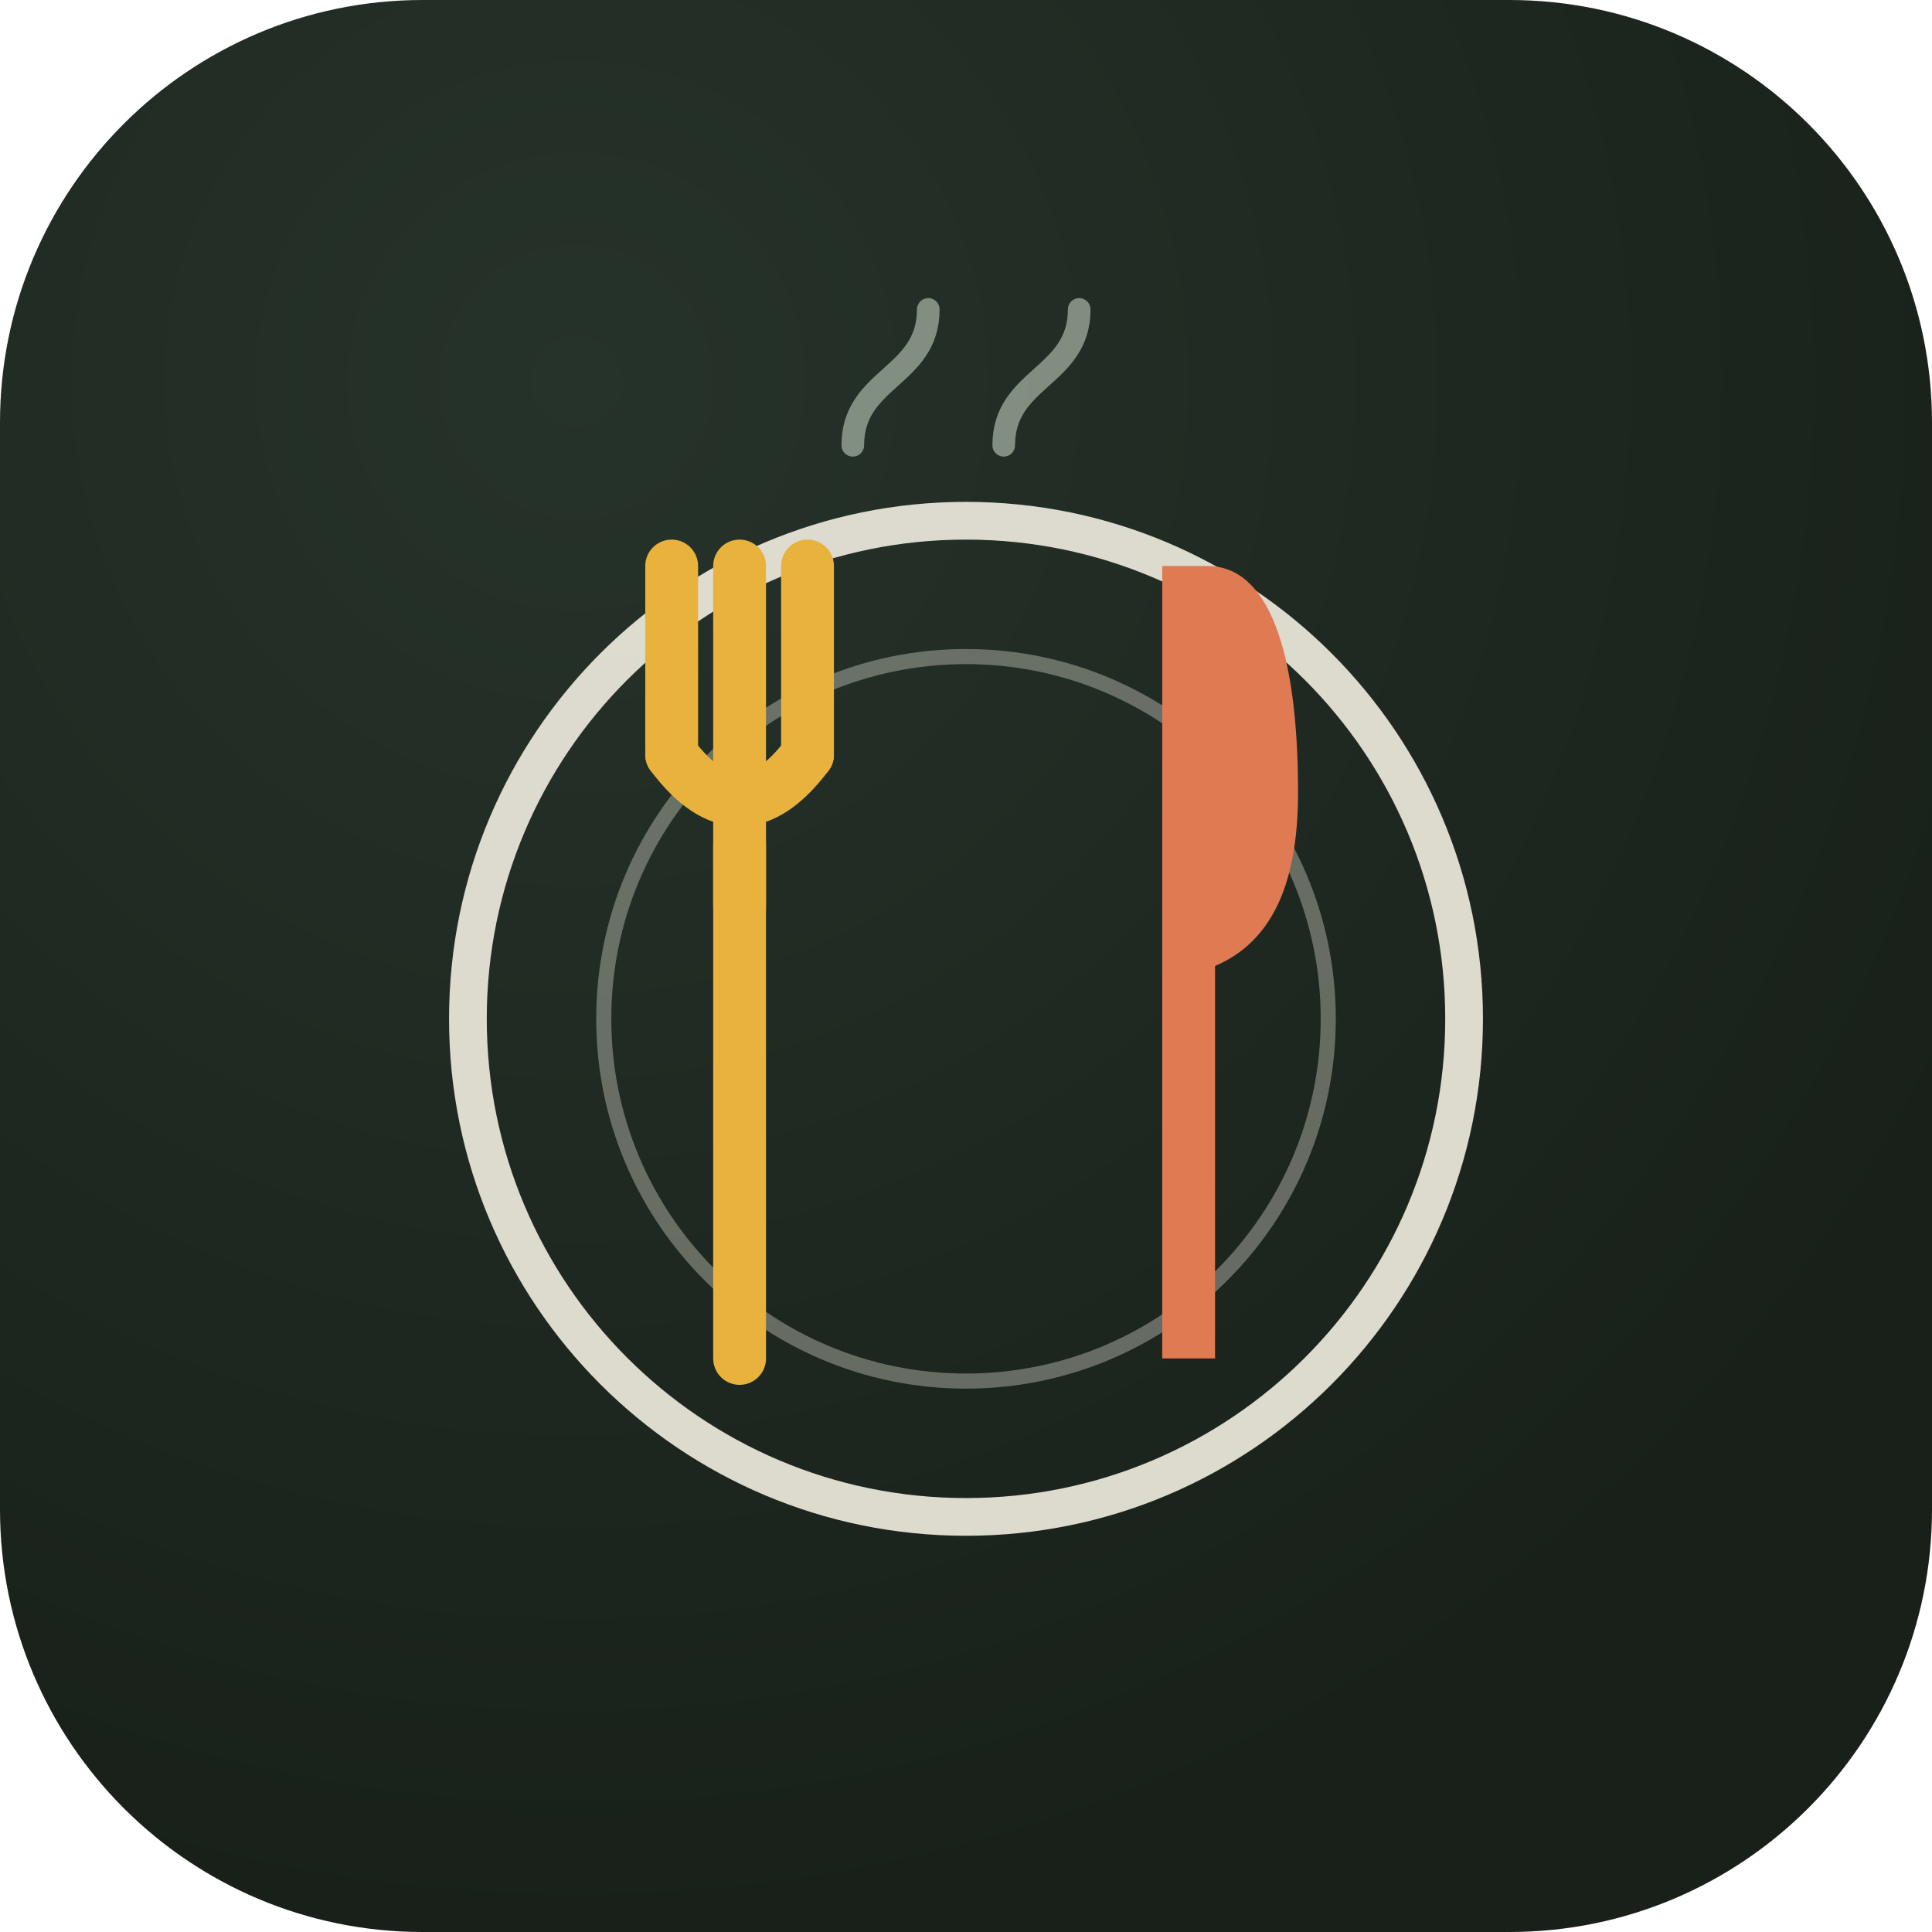
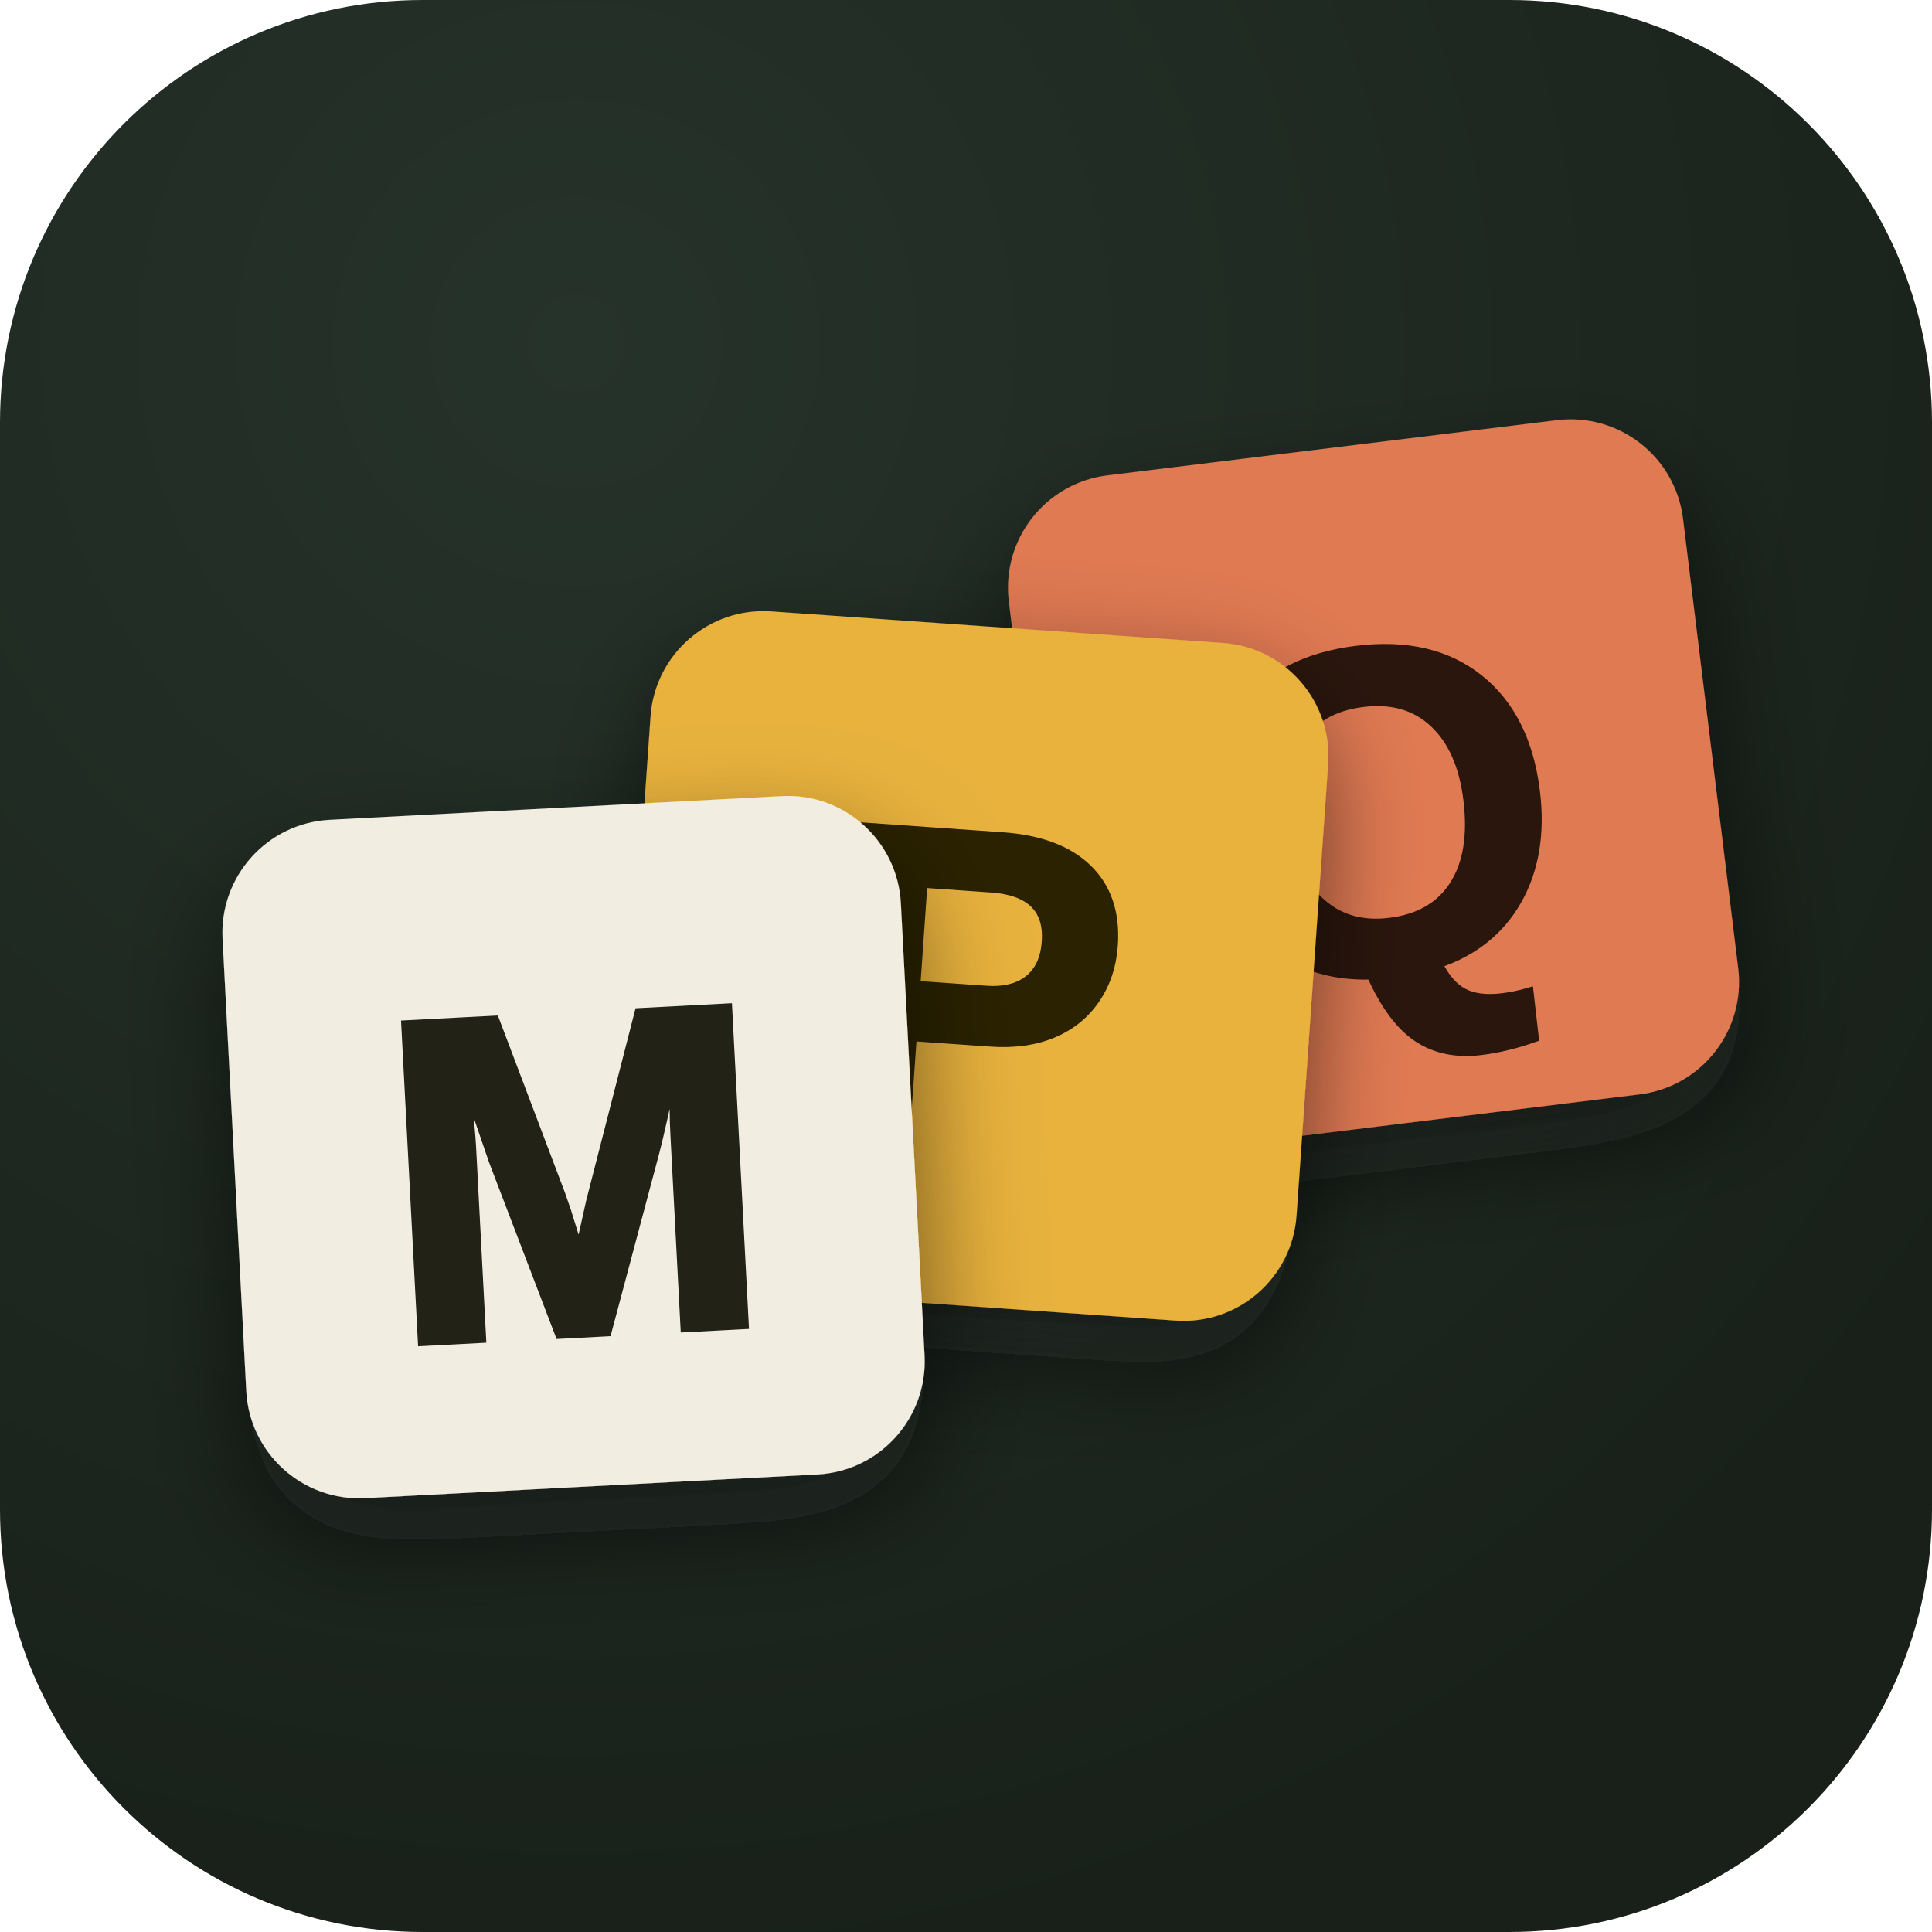
<svg xmlns="http://www.w3.org/2000/svg" width="512" height="512" viewBox="0 0 512 512">
  <defs>
-     <radialGradient id="glow" cx="30%" cy="20%" r="80%">
+     <radialGradient id="glow" cx="30%" cy="18%" r="85%">
      <stop offset="0%" stop-color="#26332a" />
      <stop offset="100%" stop-color="#182019" />
    </radialGradient>
+     <filter id="depthShadow" x="-60%" y="-60%" width="220%" height="220%">
+       <feDropShadow dx="0" dy="12" stdDeviation="14" flood-color="#080b08" flood-opacity="0.55" />
+     </filter>
  </defs>
  <rect width="512" height="512" rx="112" fill="url(#glow)" />
-   <circle cx="256" cy="270" r="132" fill="none" stroke="#f2ede1" stroke-width="10" opacity="0.9" />
-   <circle cx="256" cy="270" r="96" fill="none" stroke="#f2ede1" stroke-width="4" opacity="0.35" />
-   <g stroke="#e8b23d" stroke-width="14" stroke-linecap="round">
-     <line x1="196" y1="150" x2="196" y2="240" />
-     <line x1="178" y1="150" x2="178" y2="200" />
-     <line x1="214" y1="150" x2="214" y2="200" />
-     <path d="M178 200 Q196 224 214 200" fill="none" />
-     <line x1="196" y1="224" x2="196" y2="360" />
+   <g filter="url(#depthShadow)" transform="translate(364,208) rotate(-7)">
+     <rect x="-90" y="-90" width="180" height="180" rx="30" fill="#e07a52" />
+     <text x="0" y="7" text-anchor="middle" dominant-baseline="central" font-family="'Arial Black','Helvetica Neue',Arial,sans-serif" font-weight="900" font-size="122" fill="#2a1509" stroke="#2a1509" stroke-width="2.5">Q</text>
  </g>
-   <g fill="#e07a52">
-     <path d="M320 150 C336 150 344 172 344 210 C344 236 336 250 322 256 L322 360 L308 360 L308 150 Z" />
+   <g filter="url(#depthShadow)" transform="translate(258,256) rotate(4)">
+     <rect x="-90" y="-90" width="180" height="180" rx="30" fill="#e8b23d" />
+     <text x="0" y="7" text-anchor="middle" dominant-baseline="central" font-family="'Arial Black','Helvetica Neue',Arial,sans-serif" font-weight="900" font-size="122" fill="#2a2005" stroke="#2a2005" stroke-width="2.5">P</text>
  </g>
-   <g fill="none" stroke="#a9b6a8" stroke-width="6" stroke-linecap="round" opacity="0.7">
-     <path d="M226 118 C226 100 246 100 246 82" />
-     <path d="M266 118 C266 100 286 100 286 82" />
+   <g filter="url(#depthShadow)" transform="translate(152,304) rotate(-3)">
+     <rect x="-90" y="-90" width="180" height="180" rx="30" fill="#f2ede1" />
+     <text x="0" y="7" text-anchor="middle" dominant-baseline="central" font-family="'Arial Black','Helvetica Neue',Arial,sans-serif" font-weight="900" font-size="122" fill="#232019" stroke="#232019" stroke-width="2.5">M</text>
  </g>
</svg>
